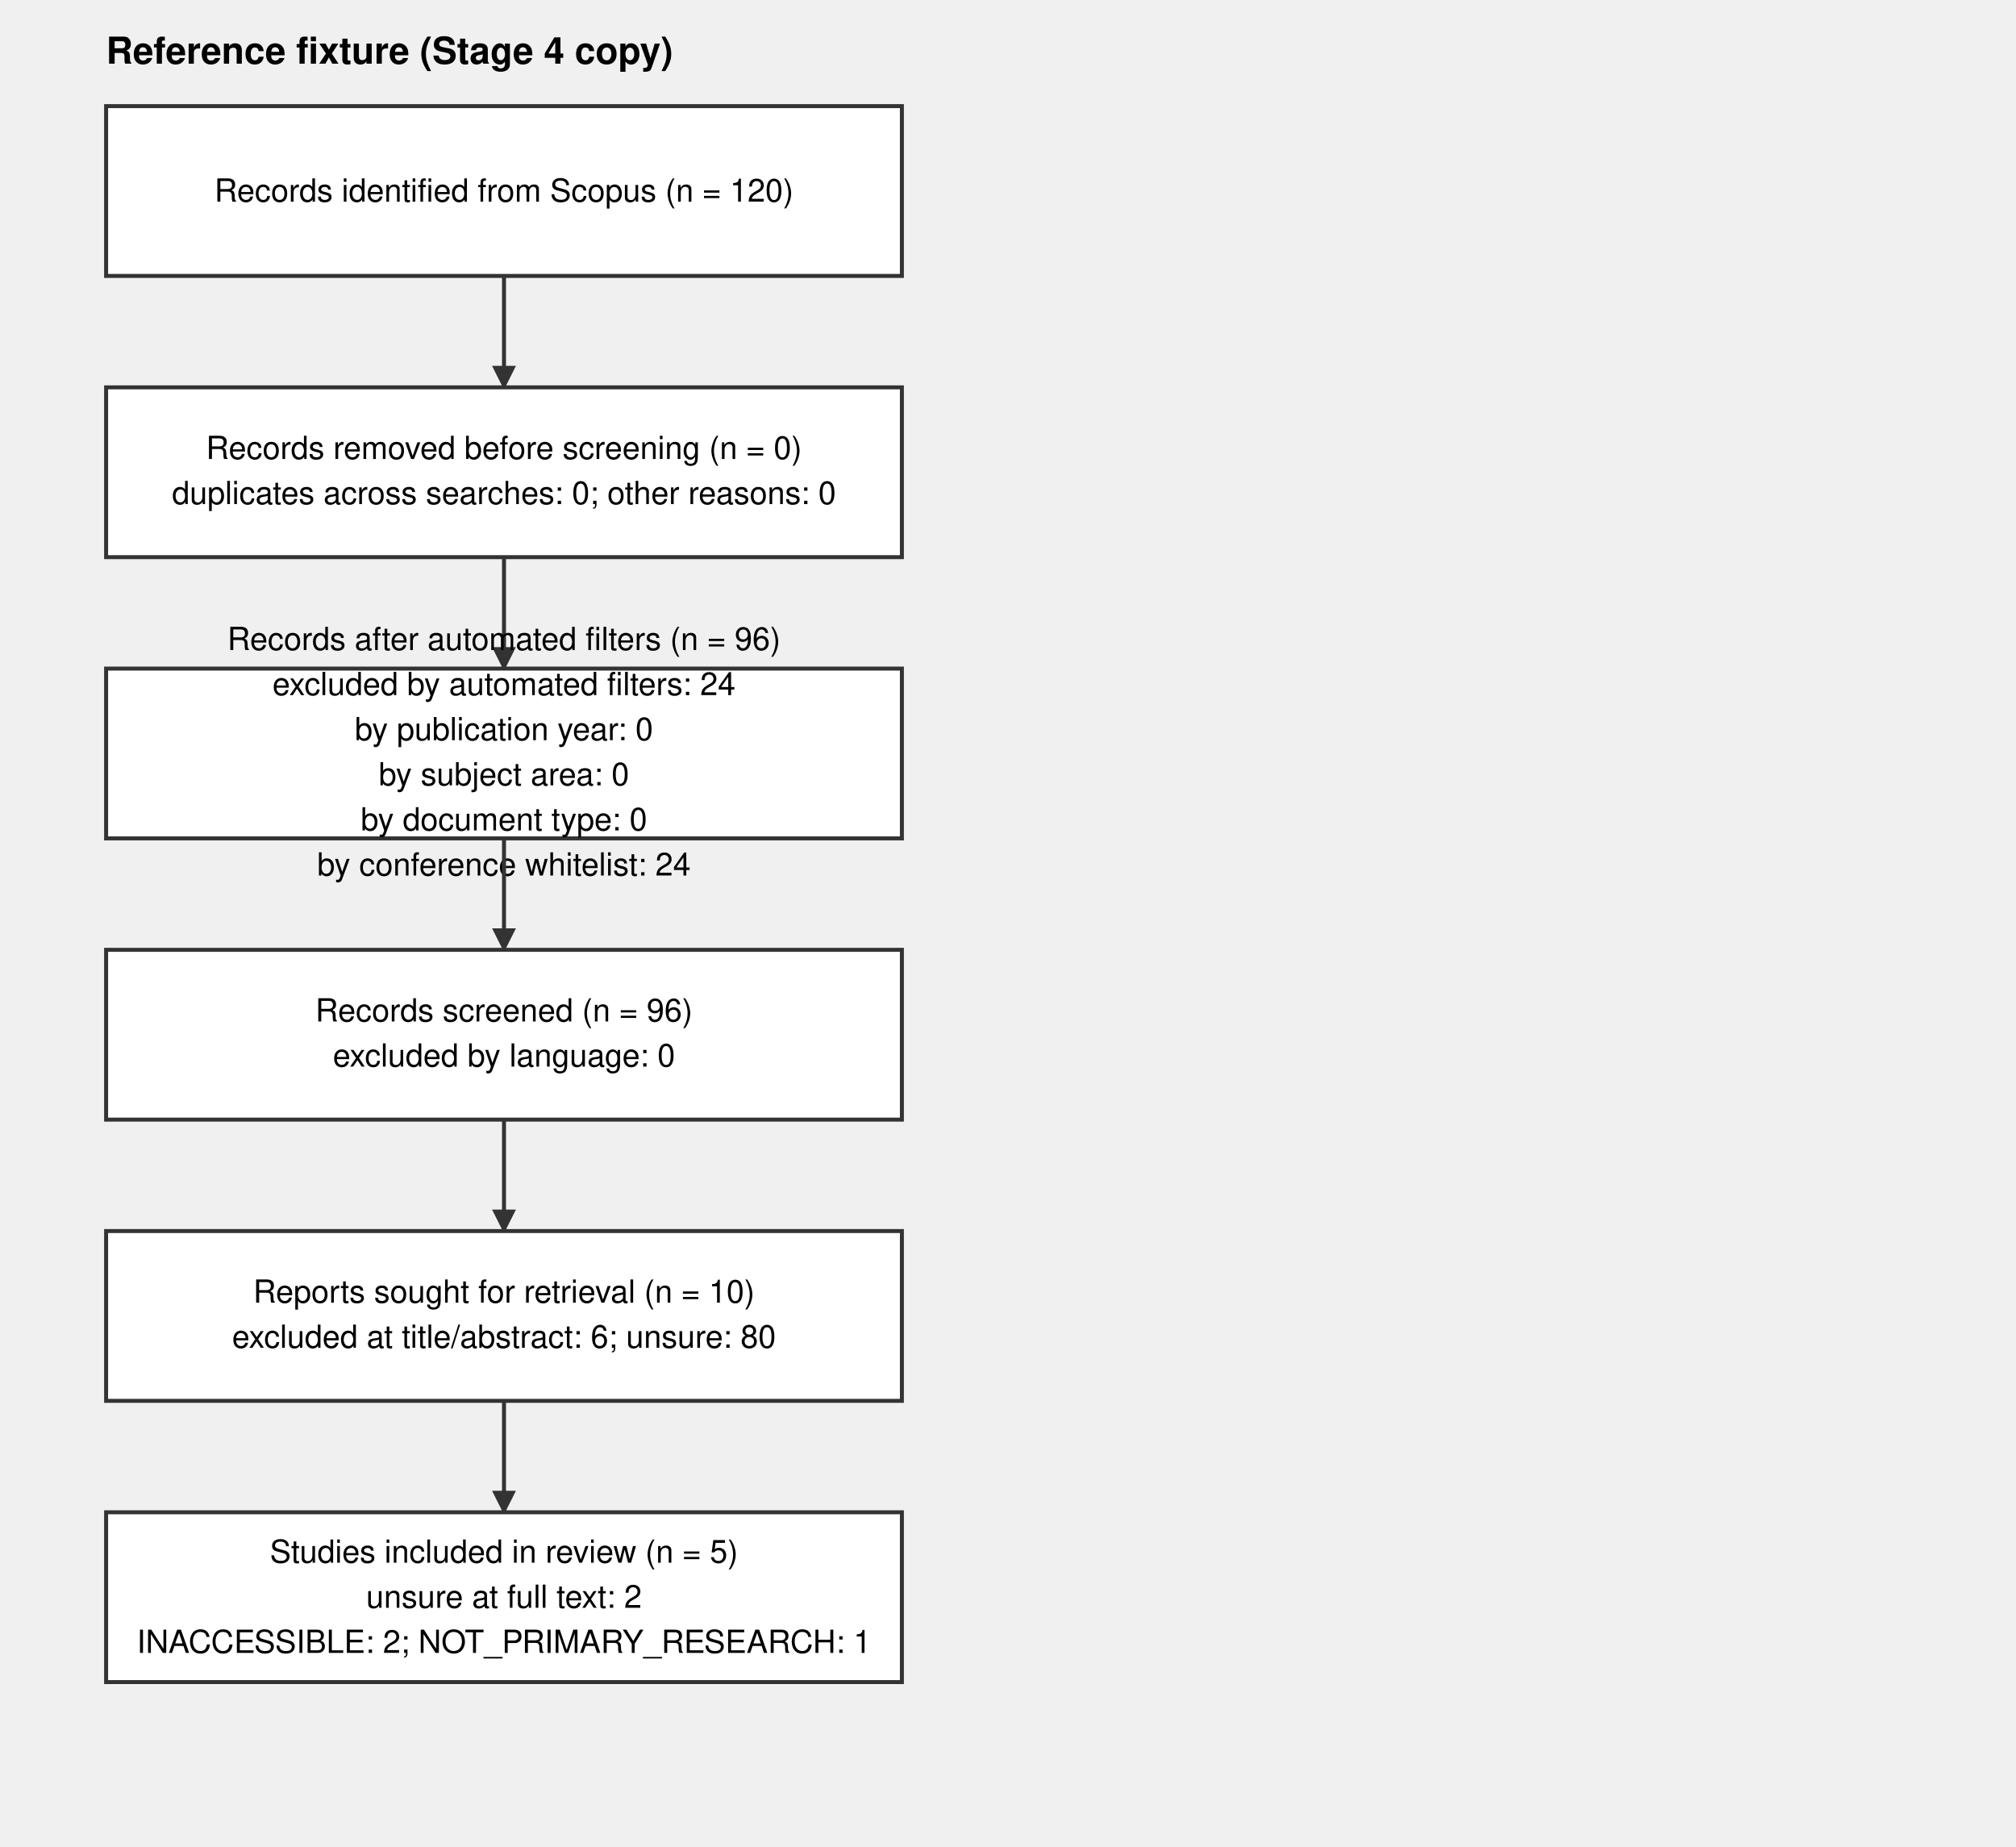
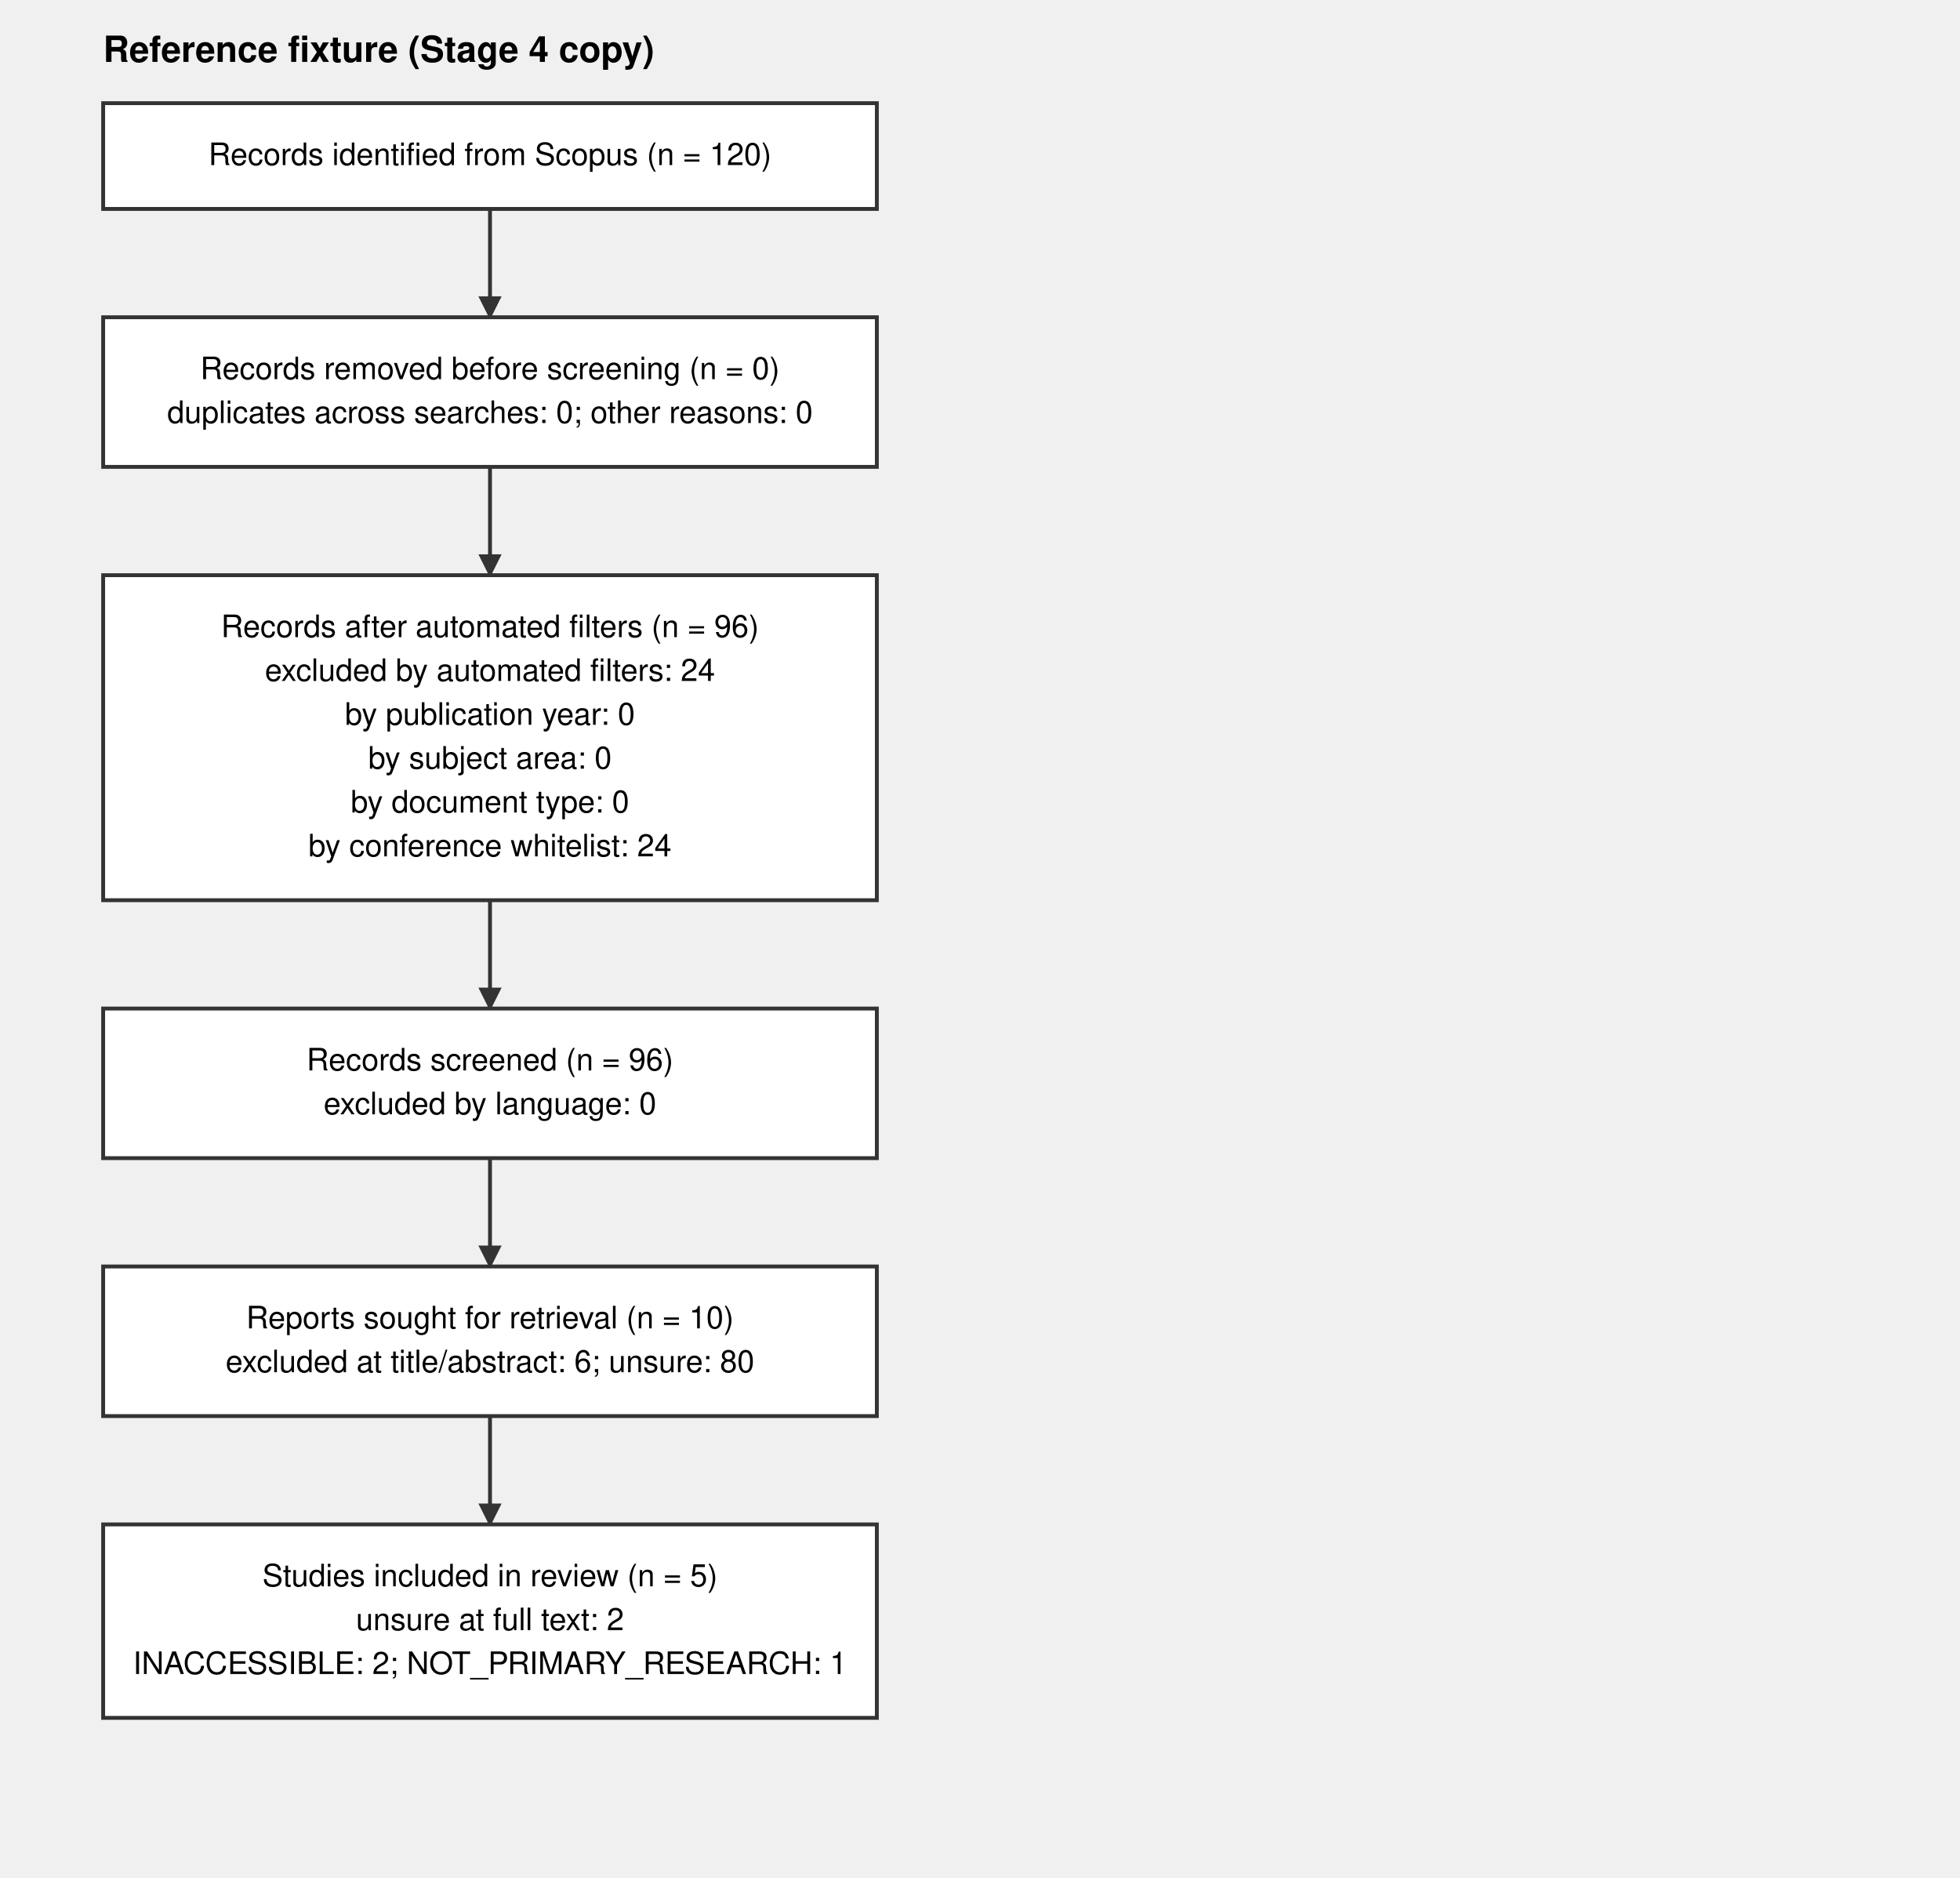
- <svg xmlns="http://www.w3.org/2000/svg" width="760" height="696" viewBox="0 0 760 696">
+ <svg xmlns="http://www.w3.org/2000/svg" width="760" height="728" viewBox="0 0 760 728">
  <defs>
    <marker id="arrow" viewBox="0 0 10 10" refX="9" refY="5" markerWidth="6" markerHeight="6" orient="auto-start-reverse">
      <path d="M 0 0 L 10 5 L 0 10 z" fill="#333333" />
    </marker>
  </defs>
  <text x="40" y="24" font-family="Helvetica, Arial, sans-serif" font-size="14" font-weight="bold">Reference fixture (Stage 4 copy)</text>
  <g id="identification">
-     <rect x="40" y="40" width="300" height="64" fill="#ffffff" stroke="#333333" stroke-width="1.5" />
-     <text x="190" y="76" text-anchor="middle" font-family="Helvetica, Arial, sans-serif" font-size="12">Records identified from Scopus (n = 120)</text>
+     <rect x="40" y="40" width="300" height="41" fill="#ffffff" stroke="#333333" stroke-width="1.5" />
+     <text x="190" y="64" text-anchor="middle" font-family="Helvetica, Arial, sans-serif" font-size="12">Records identified from Scopus (n = 120)</text>
  </g>
-   <line x1="190" y1="104" x2="190" y2="146" stroke="#333333" stroke-width="1.5" marker-end="url(#arrow)" />
+   <line x1="190" y1="81" x2="190" y2="123" stroke="#333333" stroke-width="1.5" marker-end="url(#arrow)" />
  <g id="removed-before-screening">
-     <rect x="40" y="146" width="300" height="64" fill="#ffffff" stroke="#333333" stroke-width="1.5" />
-     <text x="190" y="173" text-anchor="middle" font-family="Helvetica, Arial, sans-serif" font-size="12">Records removed before screening (n = 0)</text>
-     <text x="190" y="190" text-anchor="middle" font-family="Helvetica, Arial, sans-serif" font-size="12">duplicates across searches: 0; other reasons: 0</text>
+     <rect x="40" y="123" width="300" height="58" fill="#ffffff" stroke="#333333" stroke-width="1.5" />
+     <text x="190" y="147" text-anchor="middle" font-family="Helvetica, Arial, sans-serif" font-size="12">Records removed before screening (n = 0)</text>
+     <text x="190" y="164" text-anchor="middle" font-family="Helvetica, Arial, sans-serif" font-size="12">duplicates across searches: 0; other reasons: 0</text>
  </g>
-   <line x1="190" y1="210" x2="190" y2="252" stroke="#333333" stroke-width="1.5" marker-end="url(#arrow)" />
+   <line x1="190" y1="181" x2="190" y2="223" stroke="#333333" stroke-width="1.5" marker-end="url(#arrow)" />
  <g id="after-automated">
-     <rect x="40" y="252" width="300" height="64" fill="#ffffff" stroke="#333333" stroke-width="1.5" />
-     <text x="190" y="245" text-anchor="middle" font-family="Helvetica, Arial, sans-serif" font-size="12">Records after automated filters (n = 96)</text>
-     <text x="190" y="262" text-anchor="middle" font-family="Helvetica, Arial, sans-serif" font-size="12">excluded by automated filters: 24</text>
-     <text x="190" y="279" text-anchor="middle" font-family="Helvetica, Arial, sans-serif" font-size="12">  by publication year: 0</text>
-     <text x="190" y="296" text-anchor="middle" font-family="Helvetica, Arial, sans-serif" font-size="12">  by subject area: 0</text>
-     <text x="190" y="313" text-anchor="middle" font-family="Helvetica, Arial, sans-serif" font-size="12">  by document type: 0</text>
-     <text x="190" y="330" text-anchor="middle" font-family="Helvetica, Arial, sans-serif" font-size="12">  by conference whitelist: 24</text>
+     <rect x="40" y="223" width="300" height="126" fill="#ffffff" stroke="#333333" stroke-width="1.5" />
+     <text x="190" y="247" text-anchor="middle" font-family="Helvetica, Arial, sans-serif" font-size="12">Records after automated filters (n = 96)</text>
+     <text x="190" y="264" text-anchor="middle" font-family="Helvetica, Arial, sans-serif" font-size="12">excluded by automated filters: 24</text>
+     <text x="190" y="281" text-anchor="middle" font-family="Helvetica, Arial, sans-serif" font-size="12">  by publication year: 0</text>
+     <text x="190" y="298" text-anchor="middle" font-family="Helvetica, Arial, sans-serif" font-size="12">  by subject area: 0</text>
+     <text x="190" y="315" text-anchor="middle" font-family="Helvetica, Arial, sans-serif" font-size="12">  by document type: 0</text>
+     <text x="190" y="332" text-anchor="middle" font-family="Helvetica, Arial, sans-serif" font-size="12">  by conference whitelist: 24</text>
  </g>
-   <line x1="190" y1="316" x2="190" y2="358" stroke="#333333" stroke-width="1.5" marker-end="url(#arrow)" />
+   <line x1="190" y1="349" x2="190" y2="391" stroke="#333333" stroke-width="1.5" marker-end="url(#arrow)" />
  <g id="after-language">
-     <rect x="40" y="358" width="300" height="64" fill="#ffffff" stroke="#333333" stroke-width="1.5" />
-     <text x="190" y="385" text-anchor="middle" font-family="Helvetica, Arial, sans-serif" font-size="12">Records screened (n = 96)</text>
-     <text x="190" y="402" text-anchor="middle" font-family="Helvetica, Arial, sans-serif" font-size="12">excluded by language: 0</text>
+     <rect x="40" y="391" width="300" height="58" fill="#ffffff" stroke="#333333" stroke-width="1.5" />
+     <text x="190" y="415" text-anchor="middle" font-family="Helvetica, Arial, sans-serif" font-size="12">Records screened (n = 96)</text>
+     <text x="190" y="432" text-anchor="middle" font-family="Helvetica, Arial, sans-serif" font-size="12">excluded by language: 0</text>
  </g>
-   <line x1="190" y1="422" x2="190" y2="464" stroke="#333333" stroke-width="1.5" marker-end="url(#arrow)" />
+   <line x1="190" y1="449" x2="190" y2="491" stroke="#333333" stroke-width="1.5" marker-end="url(#arrow)" />
  <g id="title-abstract">
-     <rect x="40" y="464" width="300" height="64" fill="#ffffff" stroke="#333333" stroke-width="1.5" />
-     <text x="190" y="491" text-anchor="middle" font-family="Helvetica, Arial, sans-serif" font-size="12">Reports sought for retrieval (n = 10)</text>
-     <text x="190" y="508" text-anchor="middle" font-family="Helvetica, Arial, sans-serif" font-size="12">excluded at title/abstract: 6; unsure: 80</text>
+     <rect x="40" y="491" width="300" height="58" fill="#ffffff" stroke="#333333" stroke-width="1.5" />
+     <text x="190" y="515" text-anchor="middle" font-family="Helvetica, Arial, sans-serif" font-size="12">Reports sought for retrieval (n = 10)</text>
+     <text x="190" y="532" text-anchor="middle" font-family="Helvetica, Arial, sans-serif" font-size="12">excluded at title/abstract: 6; unsure: 80</text>
  </g>
-   <line x1="190" y1="528" x2="190" y2="570" stroke="#333333" stroke-width="1.5" marker-end="url(#arrow)" />
+   <line x1="190" y1="549" x2="190" y2="591" stroke="#333333" stroke-width="1.5" marker-end="url(#arrow)" />
  <g id="fulltext">
-     <rect x="40" y="570" width="300" height="64" fill="#ffffff" stroke="#333333" stroke-width="1.5" />
-     <text x="190" y="589" text-anchor="middle" font-family="Helvetica, Arial, sans-serif" font-size="12">Studies included in review (n = 5)</text>
-     <text x="190" y="606" text-anchor="middle" font-family="Helvetica, Arial, sans-serif" font-size="12">unsure at full text: 2</text>
-     <text x="190" y="623" text-anchor="middle" font-family="Helvetica, Arial, sans-serif" font-size="12">INACCESSIBLE: 2; NOT_PRIMARY_RESEARCH: 1</text>
+     <rect x="40" y="591" width="300" height="75" fill="#ffffff" stroke="#333333" stroke-width="1.5" />
+     <text x="190" y="615" text-anchor="middle" font-family="Helvetica, Arial, sans-serif" font-size="12">Studies included in review (n = 5)</text>
+     <text x="190" y="632" text-anchor="middle" font-family="Helvetica, Arial, sans-serif" font-size="12">unsure at full text: 2</text>
+     <text x="190" y="649" text-anchor="middle" font-family="Helvetica, Arial, sans-serif" font-size="12">INACCESSIBLE: 2; NOT_PRIMARY_RESEARCH: 1</text>
  </g>
</svg>
